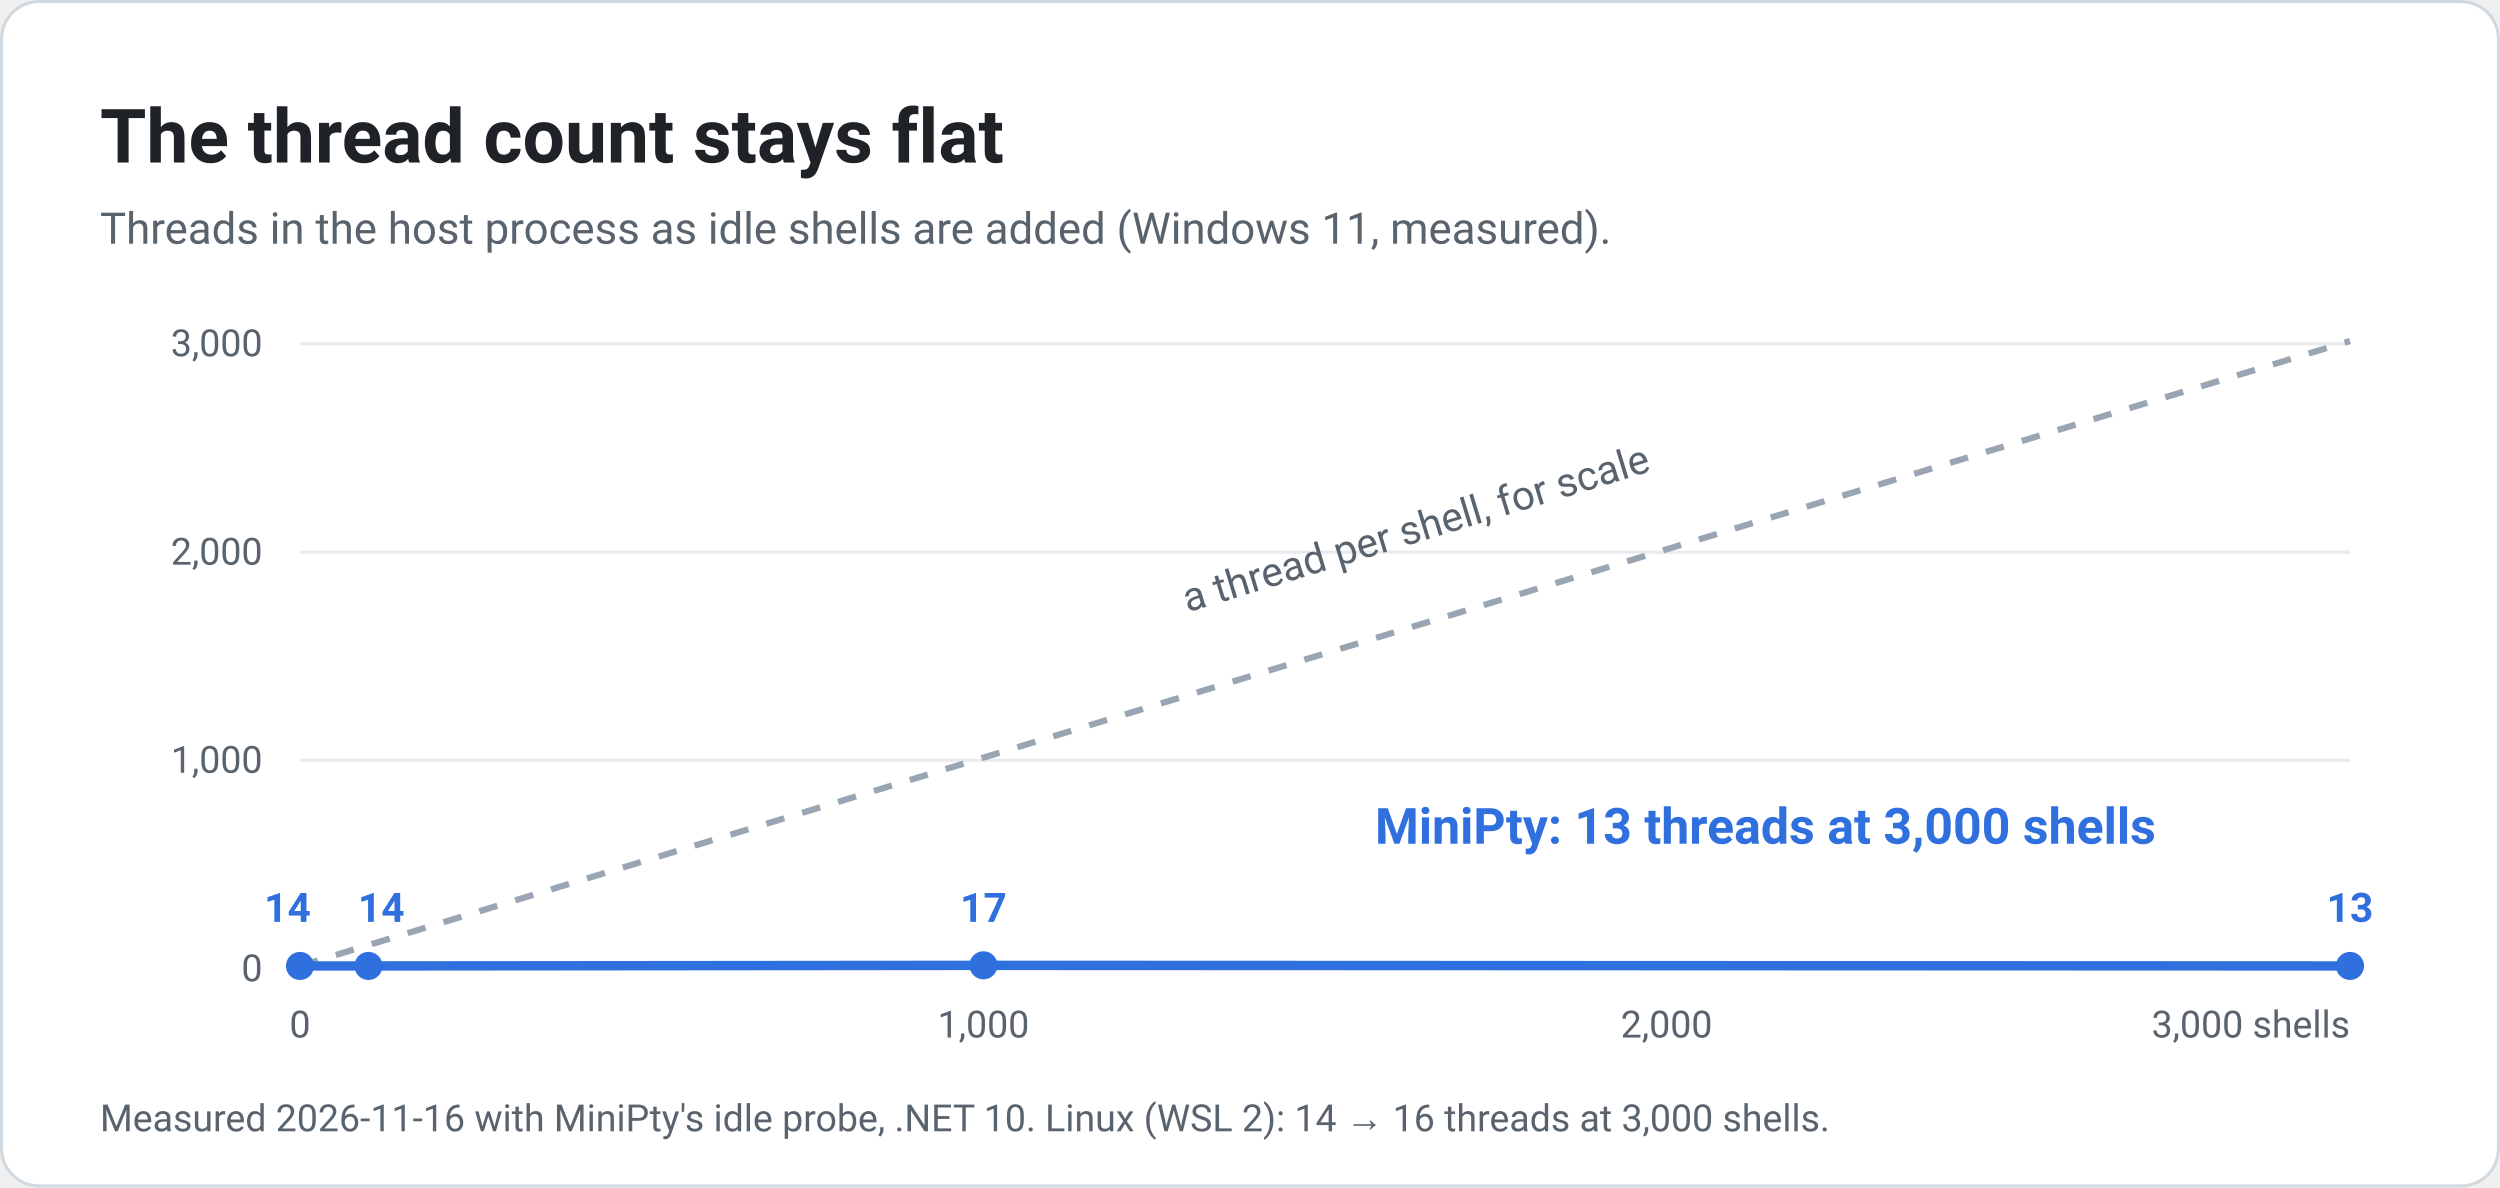
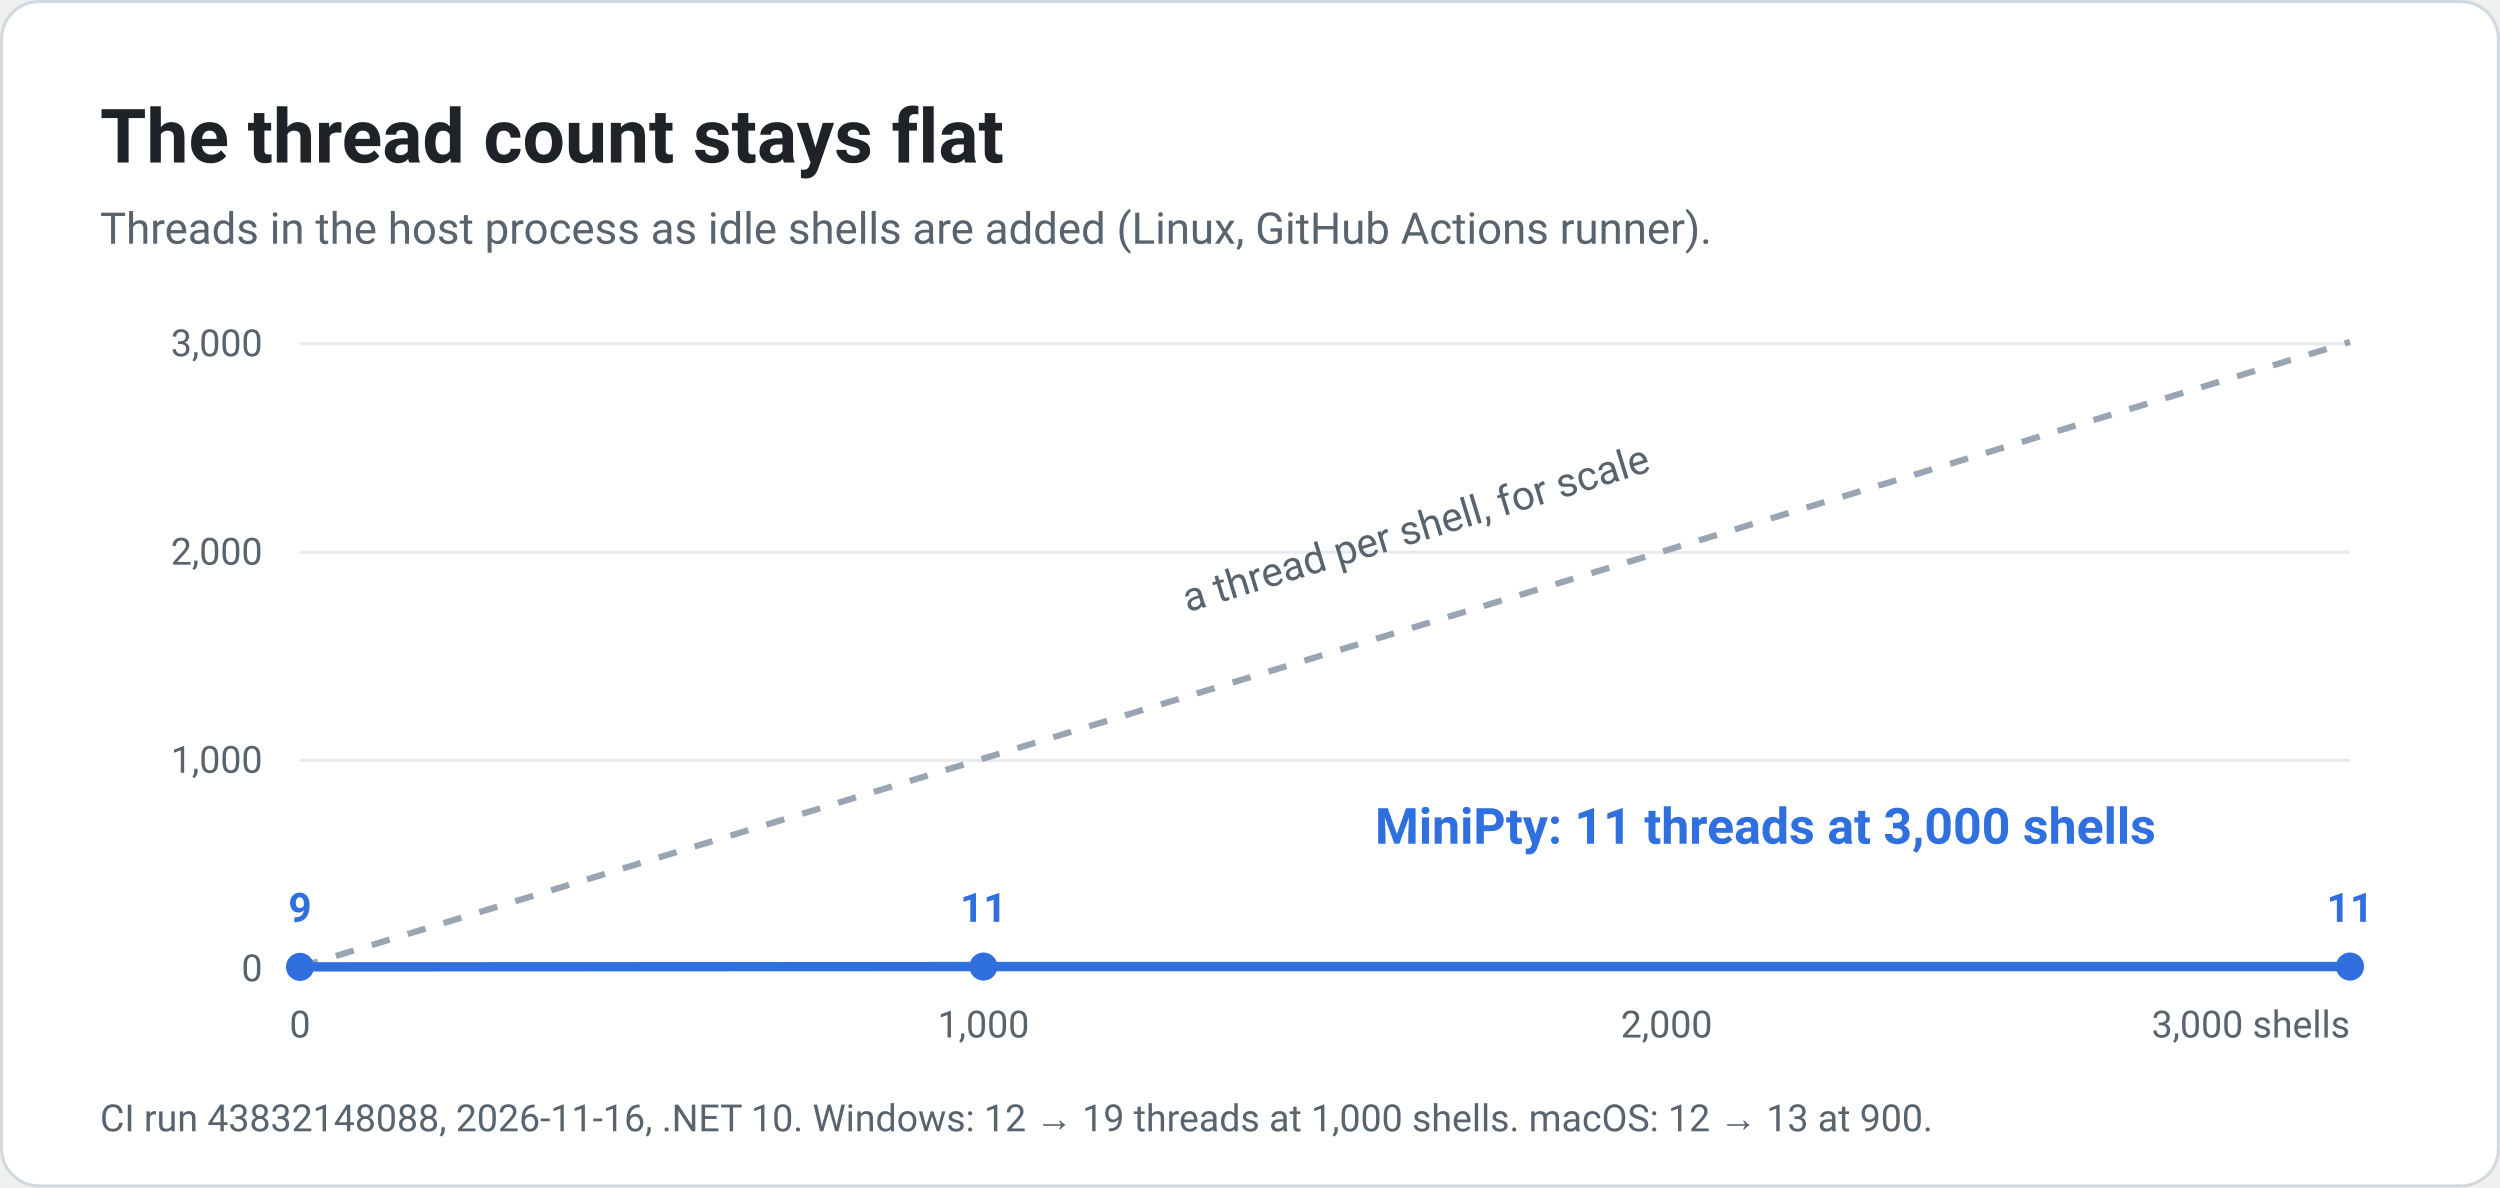
- <svg xmlns="http://www.w3.org/2000/svg" width="800" height="380" viewBox="0 0 800 380" role="img" aria-label="Threads in the host process: 14 with no shell, 14 with 100 idle shells, 17 with 1,000, and 13 with 3,000. A thread per shell would need more than 3,000.">
+ <svg xmlns="http://www.w3.org/2000/svg" width="800" height="380" viewBox="0 0 800 380" role="img" aria-label="Threads in the host process on Linux: 9 with no shell, 11 with 1,000 idle shells, and 11 with 3,000. A thread per shell would need more than 3,000.">
  <style>
    text { font-family: system-ui, -apple-system, 'Segoe UI', Roboto, 'Helvetica Neue', Arial, sans-serif; }
    .card { fill: #ffffff; stroke: #d1d9e0; }
    .t { font-size: 24px; font-weight: 700; fill: #1f2328; }
    .sub, .ax, .ref, .foot { fill: #59636e; }
    .sub { font-size: 14px; }
    .ax { font-size: 12px; }
    .ref { font-size: 13px; }
    .foot { font-size: 12px; }
    .pt { font-size: 13px; font-weight: 700; fill: #2f6fde; }
    .call { font-size: 16px; font-weight: 700; fill: #2f6fde; }
    .grid { stroke: #e7eaef; stroke-width: 1; }
    .axis { stroke: #c9d1db; stroke-width: 1; }
    .refline { stroke: #9aa5b3; stroke-width: 2; stroke-dasharray: 6 6; }
    .line { fill: none; stroke: #2f6fde; stroke-width: 3; stroke-linejoin: round; }
    .dot { fill: #2f6fde; }
    @media (prefers-color-scheme: dark) {
      .card { fill: #151b23; stroke: #3d444d; }
      .t { fill: #f0f6fc; }
      .sub, .ax, .ref, .foot { fill: #9198a1; }
      .pt, .call { fill: #5b93f5; }
      .grid { stroke: #262c36; }
      .axis { stroke: #3d444d; }
      .refline { stroke: #656c76; }
      .line { stroke: #5b93f5; }
      .dot { fill: #5b93f5; }
    }
  </style>
  <rect class="card" x="0.5" y="0.5" width="799" height="379" rx="12" />
  <text x="32" y="52" class="t">The thread count stays flat</text>
-   <text x="32" y="78" class="sub">Threads in the host process as idle shells are added (Windows 11, measured).</text>
+   <text x="32" y="78" class="sub">Threads in the host process as idle shells are added (Linux, GitHub Actions runner).</text>
  <line x1="96" y1="110" x2="752" y2="110" class="grid" />
  <line x1="96" y1="176.7" x2="752" y2="176.7" class="grid" />
  <line x1="96" y1="243.3" x2="752" y2="243.3" class="grid" />
  <line x1="96" y1="310" x2="752" y2="310" class="axis" />
  <text x="84" y="114" class="ax" text-anchor="end">3,000</text>
  <text x="84" y="180.7" class="ax" text-anchor="end">2,000</text>
  <text x="84" y="247.3" class="ax" text-anchor="end">1,000</text>
  <text x="84" y="314" class="ax" text-anchor="end">0</text>
  <text x="96" y="332" class="ax" text-anchor="middle">0</text>
  <text x="314.7" y="332" class="ax" text-anchor="middle">1,000</text>
  <text x="533.3" y="332" class="ax" text-anchor="middle">2,000</text>
  <text x="752" y="332" class="ax" text-anchor="end">3,000 shells</text>
-   <line x1="96" y1="309.1" x2="752" y2="109.1" class="refline" />
+   <line x1="96" y1="309.4" x2="752" y2="109.4" class="refline" />
  <text x="380" y="196" class="ref" transform="rotate(-16.96 380 196)">a thread per shell, for scale</text>
-   <polyline points="96,309.1 117.9,309.1 314.7,308.9 752,309.1" class="line" />
-   <circle cx="96" cy="309.1" r="4.5" class="dot" />
-   <circle cx="117.9" cy="309.1" r="4.5" class="dot" />
-   <circle cx="314.7" cy="308.9" r="4.5" class="dot" />
-   <circle cx="752" cy="309.1" r="4.5" class="dot" />
-   <text x="92" y="295" class="pt" text-anchor="middle">14</text>
-   <text x="122" y="295" class="pt" text-anchor="middle">14</text>
-   <text x="314.7" y="295" class="pt" text-anchor="middle">17</text>
-   <text x="752" y="295" class="pt" text-anchor="middle">13</text>
-   <text x="440" y="270" class="call">MiniPty: 13 threads at 3,000 shells</text>
-   <text x="32" y="362" class="foot">Measured 2026-11-16 with MiniPty's idle probe, .NET 10. Linux (WSL 2): 14 → 16 threads at 3,000 shells.</text>
+   <polyline points="96,309.4 314.7,309.3 752,309.3" class="line" />
+   <circle cx="96" cy="309.4" r="4.5" class="dot" />
+   <circle cx="314.7" cy="309.3" r="4.5" class="dot" />
+   <circle cx="752" cy="309.3" r="4.5" class="dot" />
+   <text x="96" y="295" class="pt" text-anchor="middle">9</text>
+   <text x="314.7" y="295" class="pt" text-anchor="middle">11</text>
+   <text x="752" y="295" class="pt" text-anchor="middle">11</text>
+   <text x="440" y="270" class="call">MiniPty: 11 threads at 3,000 shells</text>
+   <text x="32" y="362" class="foot">CI run 43832148088, 2026-11-16, .NET 10. Windows: 12 → 19 threads at 1,000 shells. macOS: 12 → 13 at 900.</text>
</svg>
